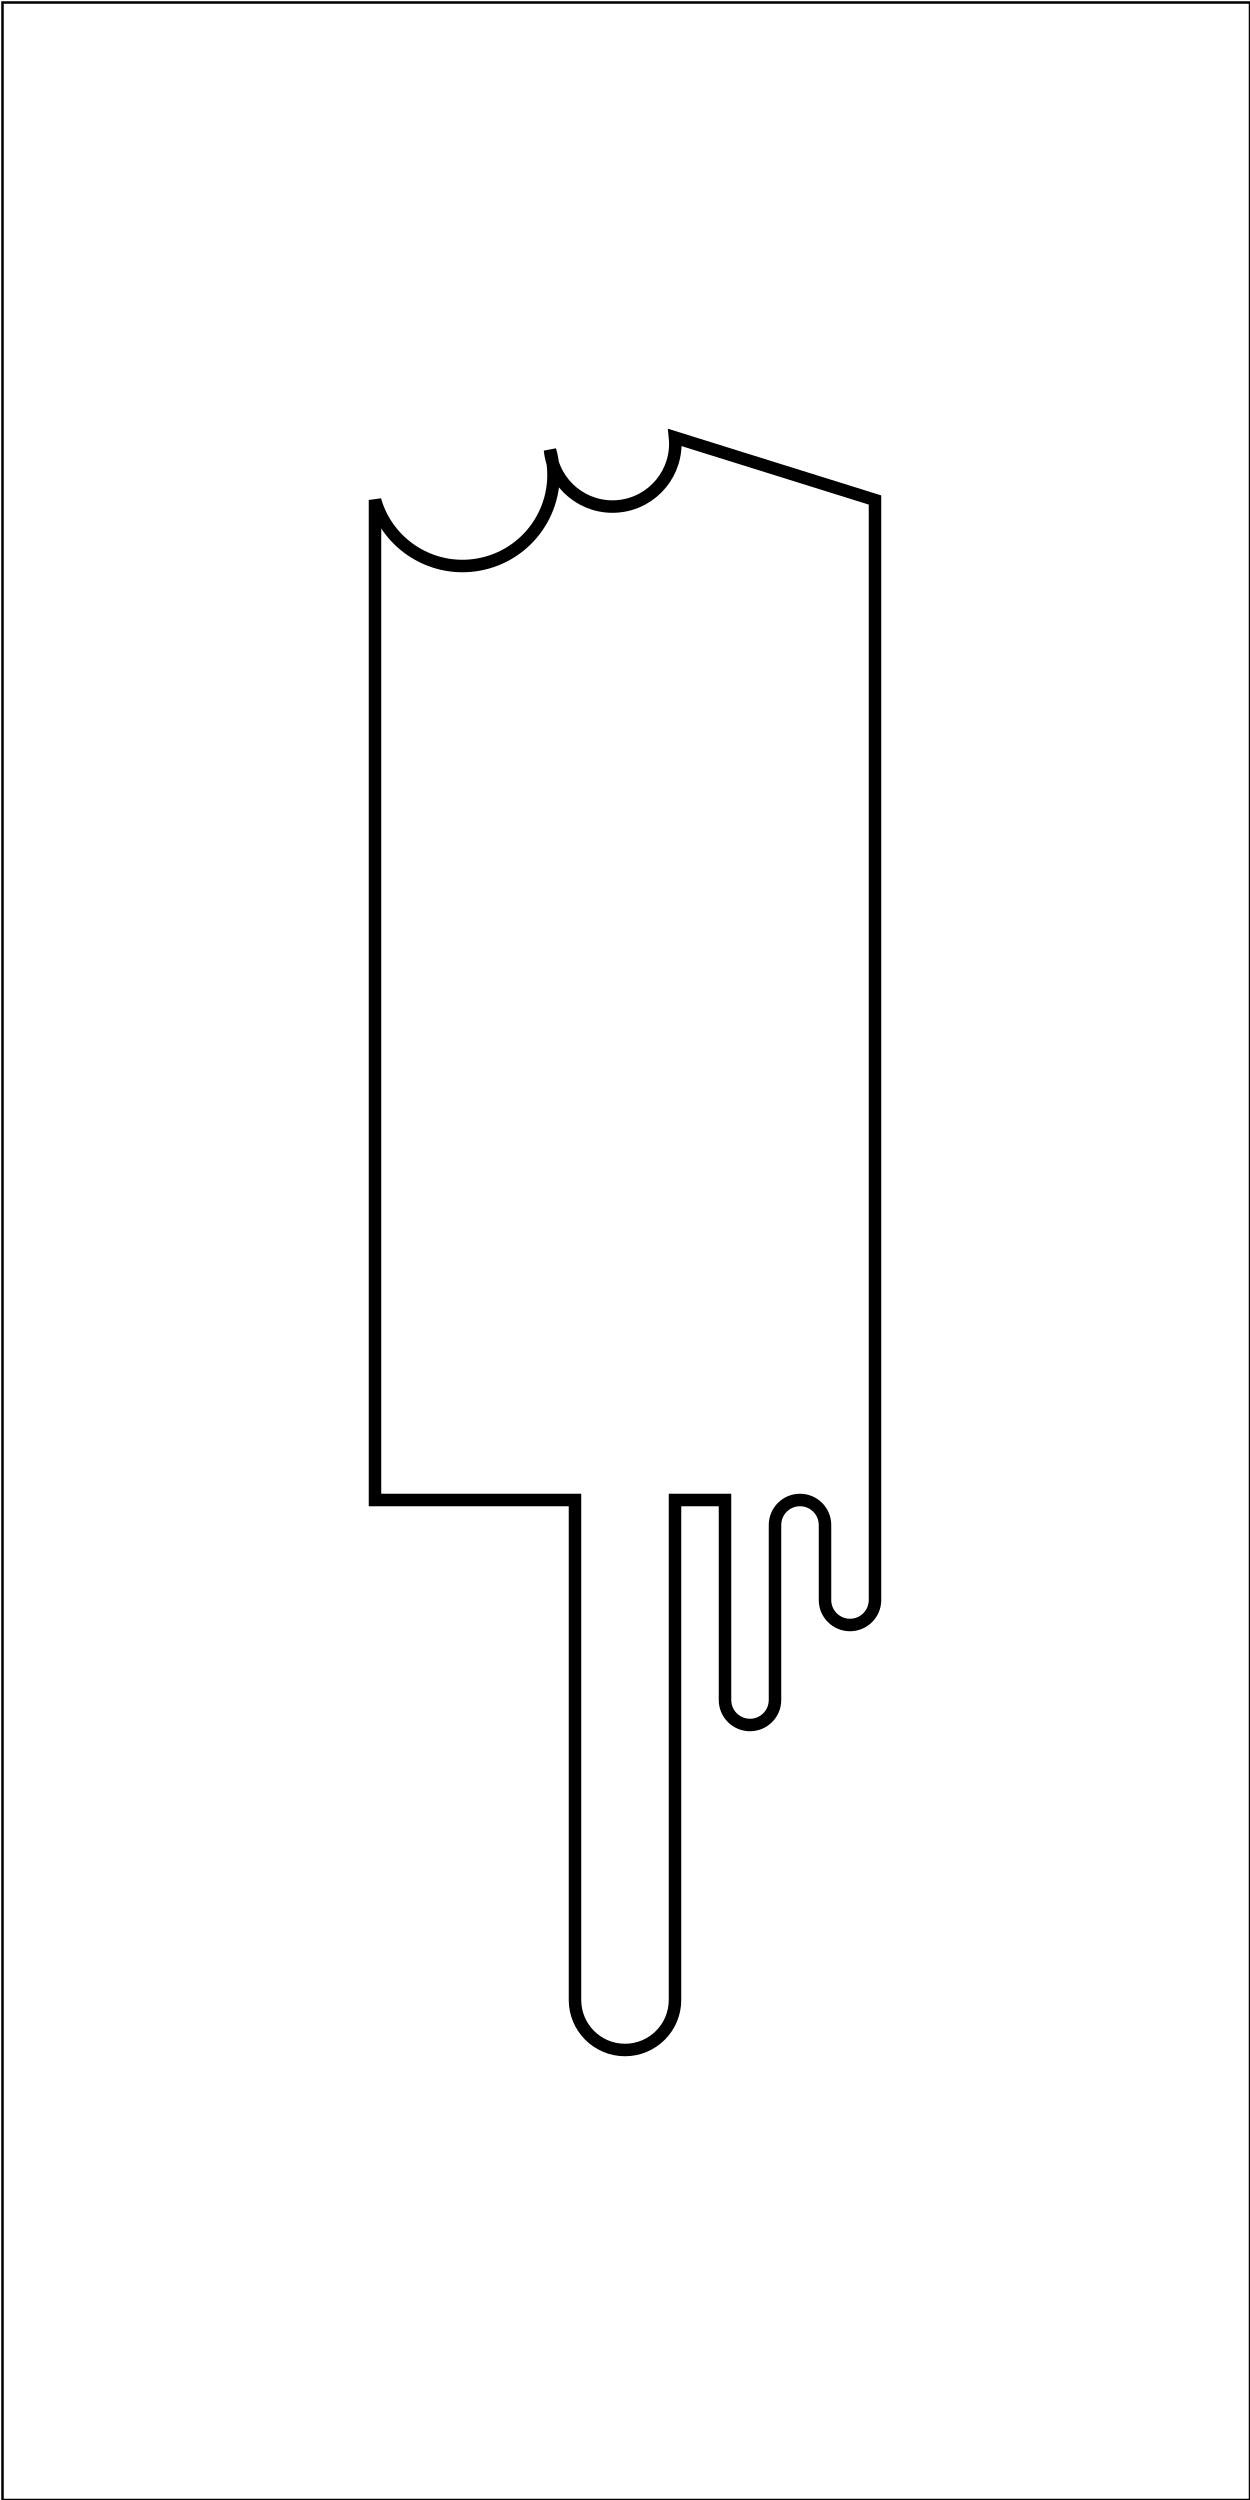
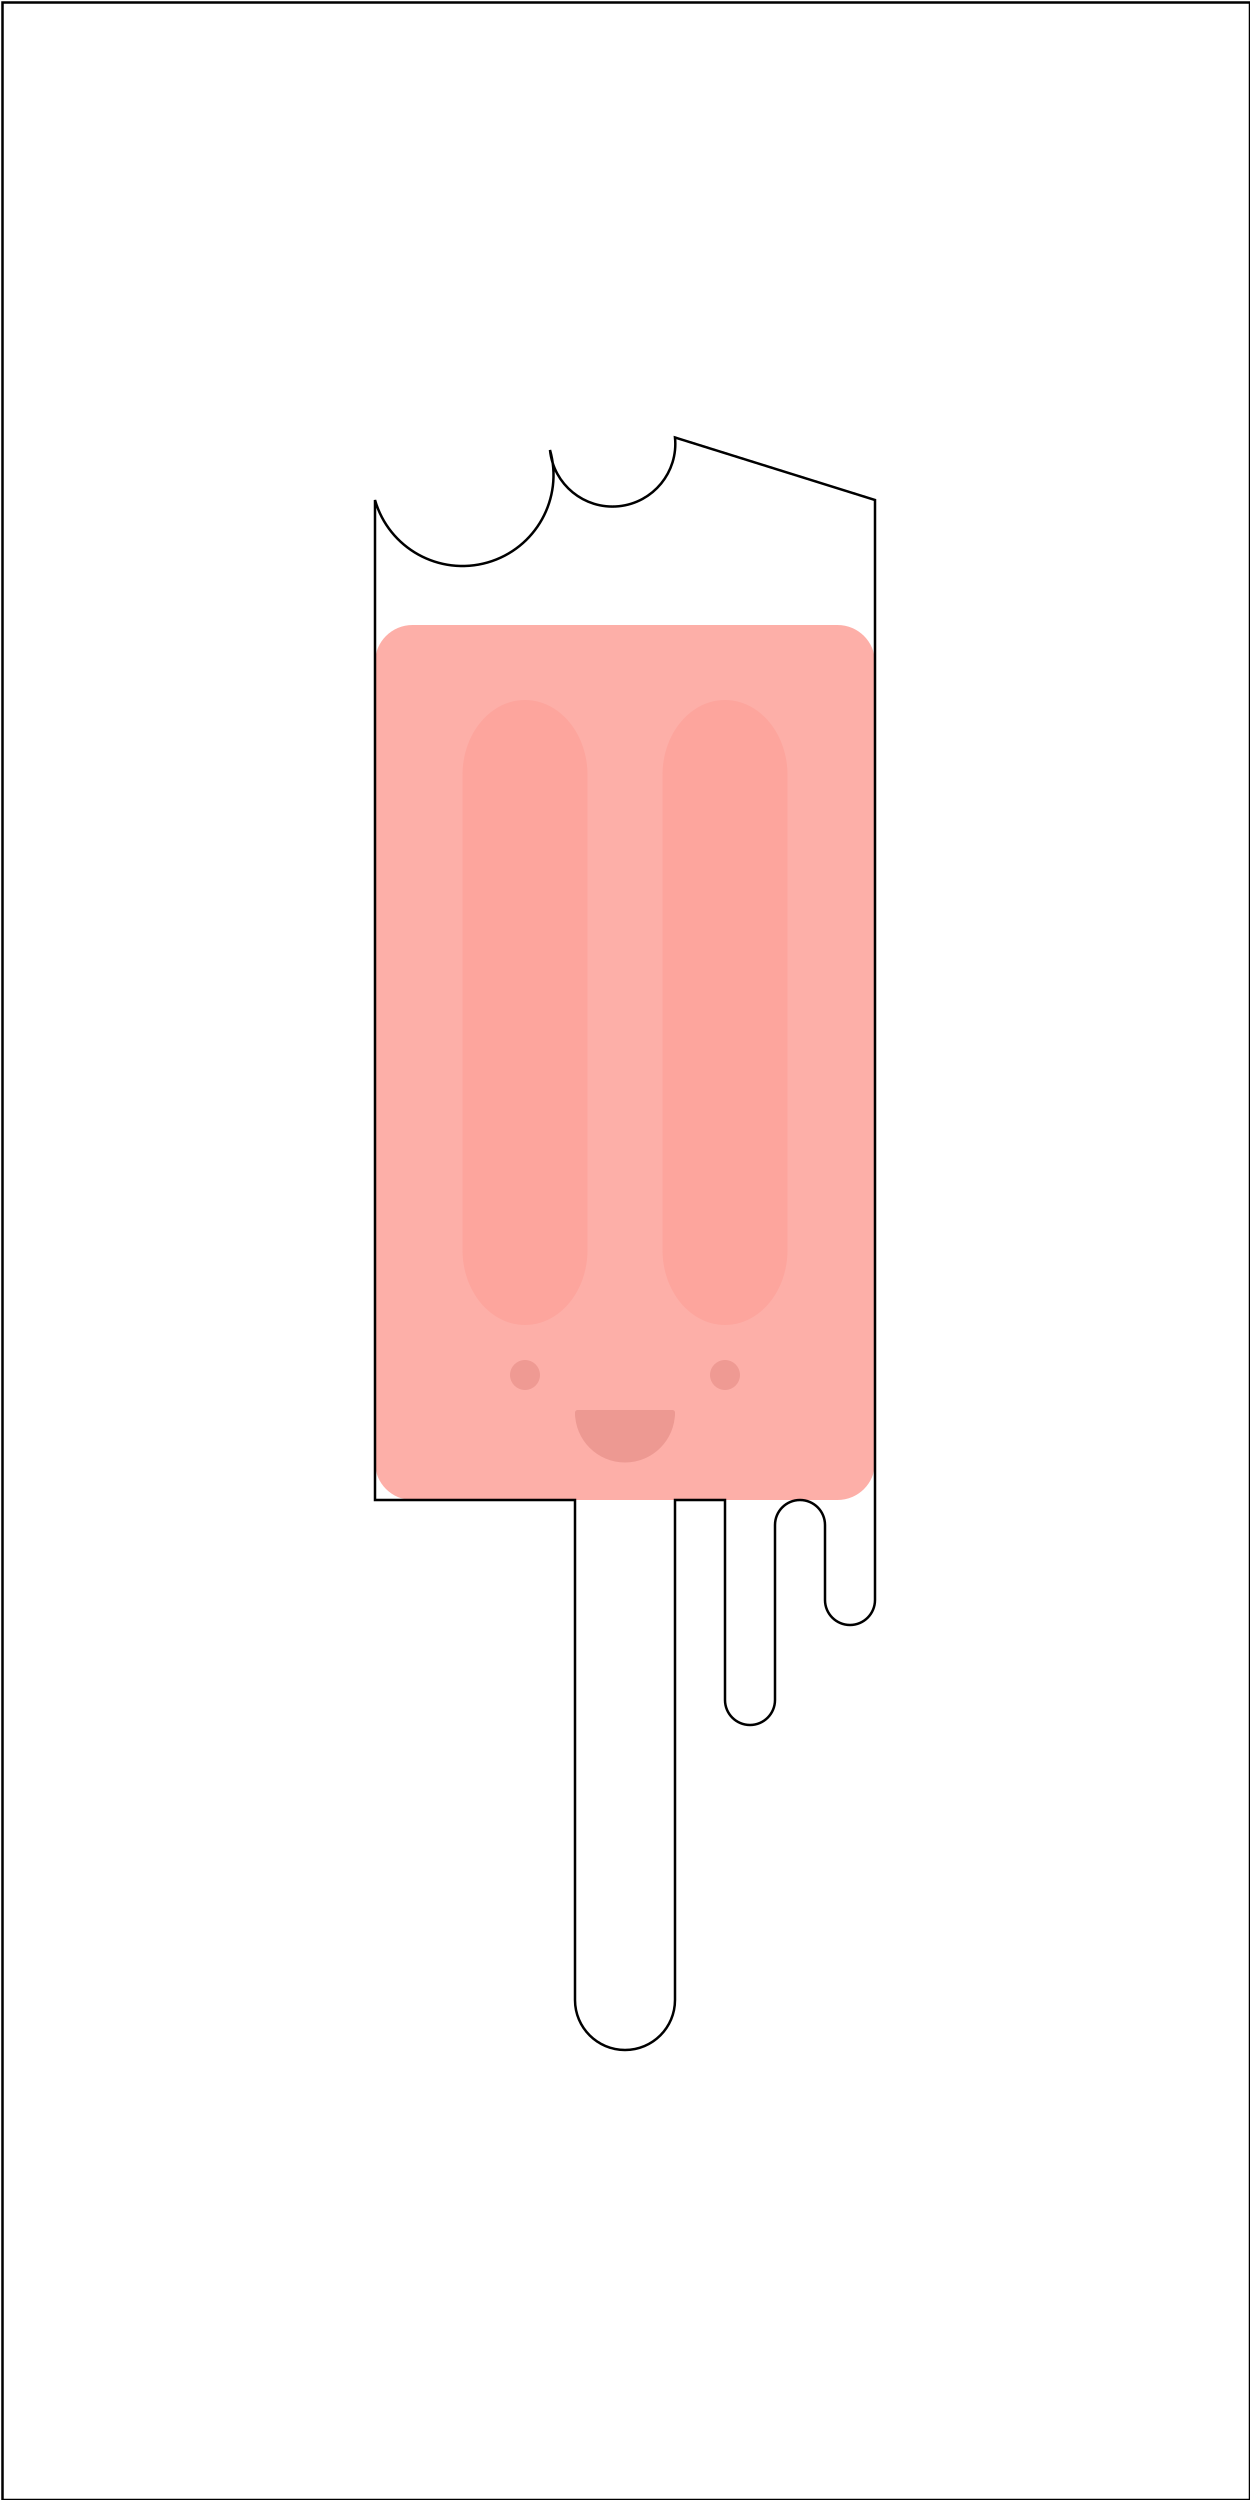
<svg xmlns="http://www.w3.org/2000/svg" width="500px" height="1000px" viewBox="0 0 500 1000">
  <rect x="1" y="1" height="999" width="499" fill="none" stroke="black" />
-   <path d="       M 150 600        L 150 200        A 1 1 0 0 0 220 180        A 1 1 0 0 0 270 175        L 350 200        L 350 600        L 350 640        A 1 1 0 0 1 330 640        L 330 610        A 1 1 0 0 0 310 610        L 310 680        A 1 1 0 0 1 290 680        L 290 600        L 270 600        L 270 800        A 1 1 0 0 1 230 800        L 230 600       z" fill="none" stroke-width="5" stroke="black" />
+   <rect x="150" y="250" height="350" width="200" fill="rgb(253,175,168)" rx="15" ry="15" />
+   <rect x="185" y="280" height="250" width="50" fill="rgb(253,165,157)" rx="30" ry="30" />
+   <rect x="265" y="280" height="250" width="50" fill="rgb(253,165,157)" rx="30" ry="30" />
+   <circle cx="210" cy="550" fill="rgb(239,154,147)" r="6" />
+   <circle cx="290" cy="550" fill="rgb(239,154,147)" r="6" />
+   <path fill="rgb(237,153,146)" d="       M 230 565       A 1 1 0 0 0 270 565       z     " />
+   <rect x="230" y="564" width="40" height="3" fill="rgb(237,153,146)" ry="1" />
+   <path d="       M 150 600        L 150 200        A 1 1 0 0 0 220 180        A 1 1 0 0 0 270 175        L 350 200        L 350 600        L 350 640        A 1 1 0 0 1 330 640        L 330 610        A 1 1 0 0 0 310 610        L 310 680        A 1 1 0 0 1 290 680        L 290 600        L 270 600        L 270 800        A 1 1 0 0 1 230 800        L 230 600       z" fill="none" stroke-width="1" stroke="black" />
</svg>
